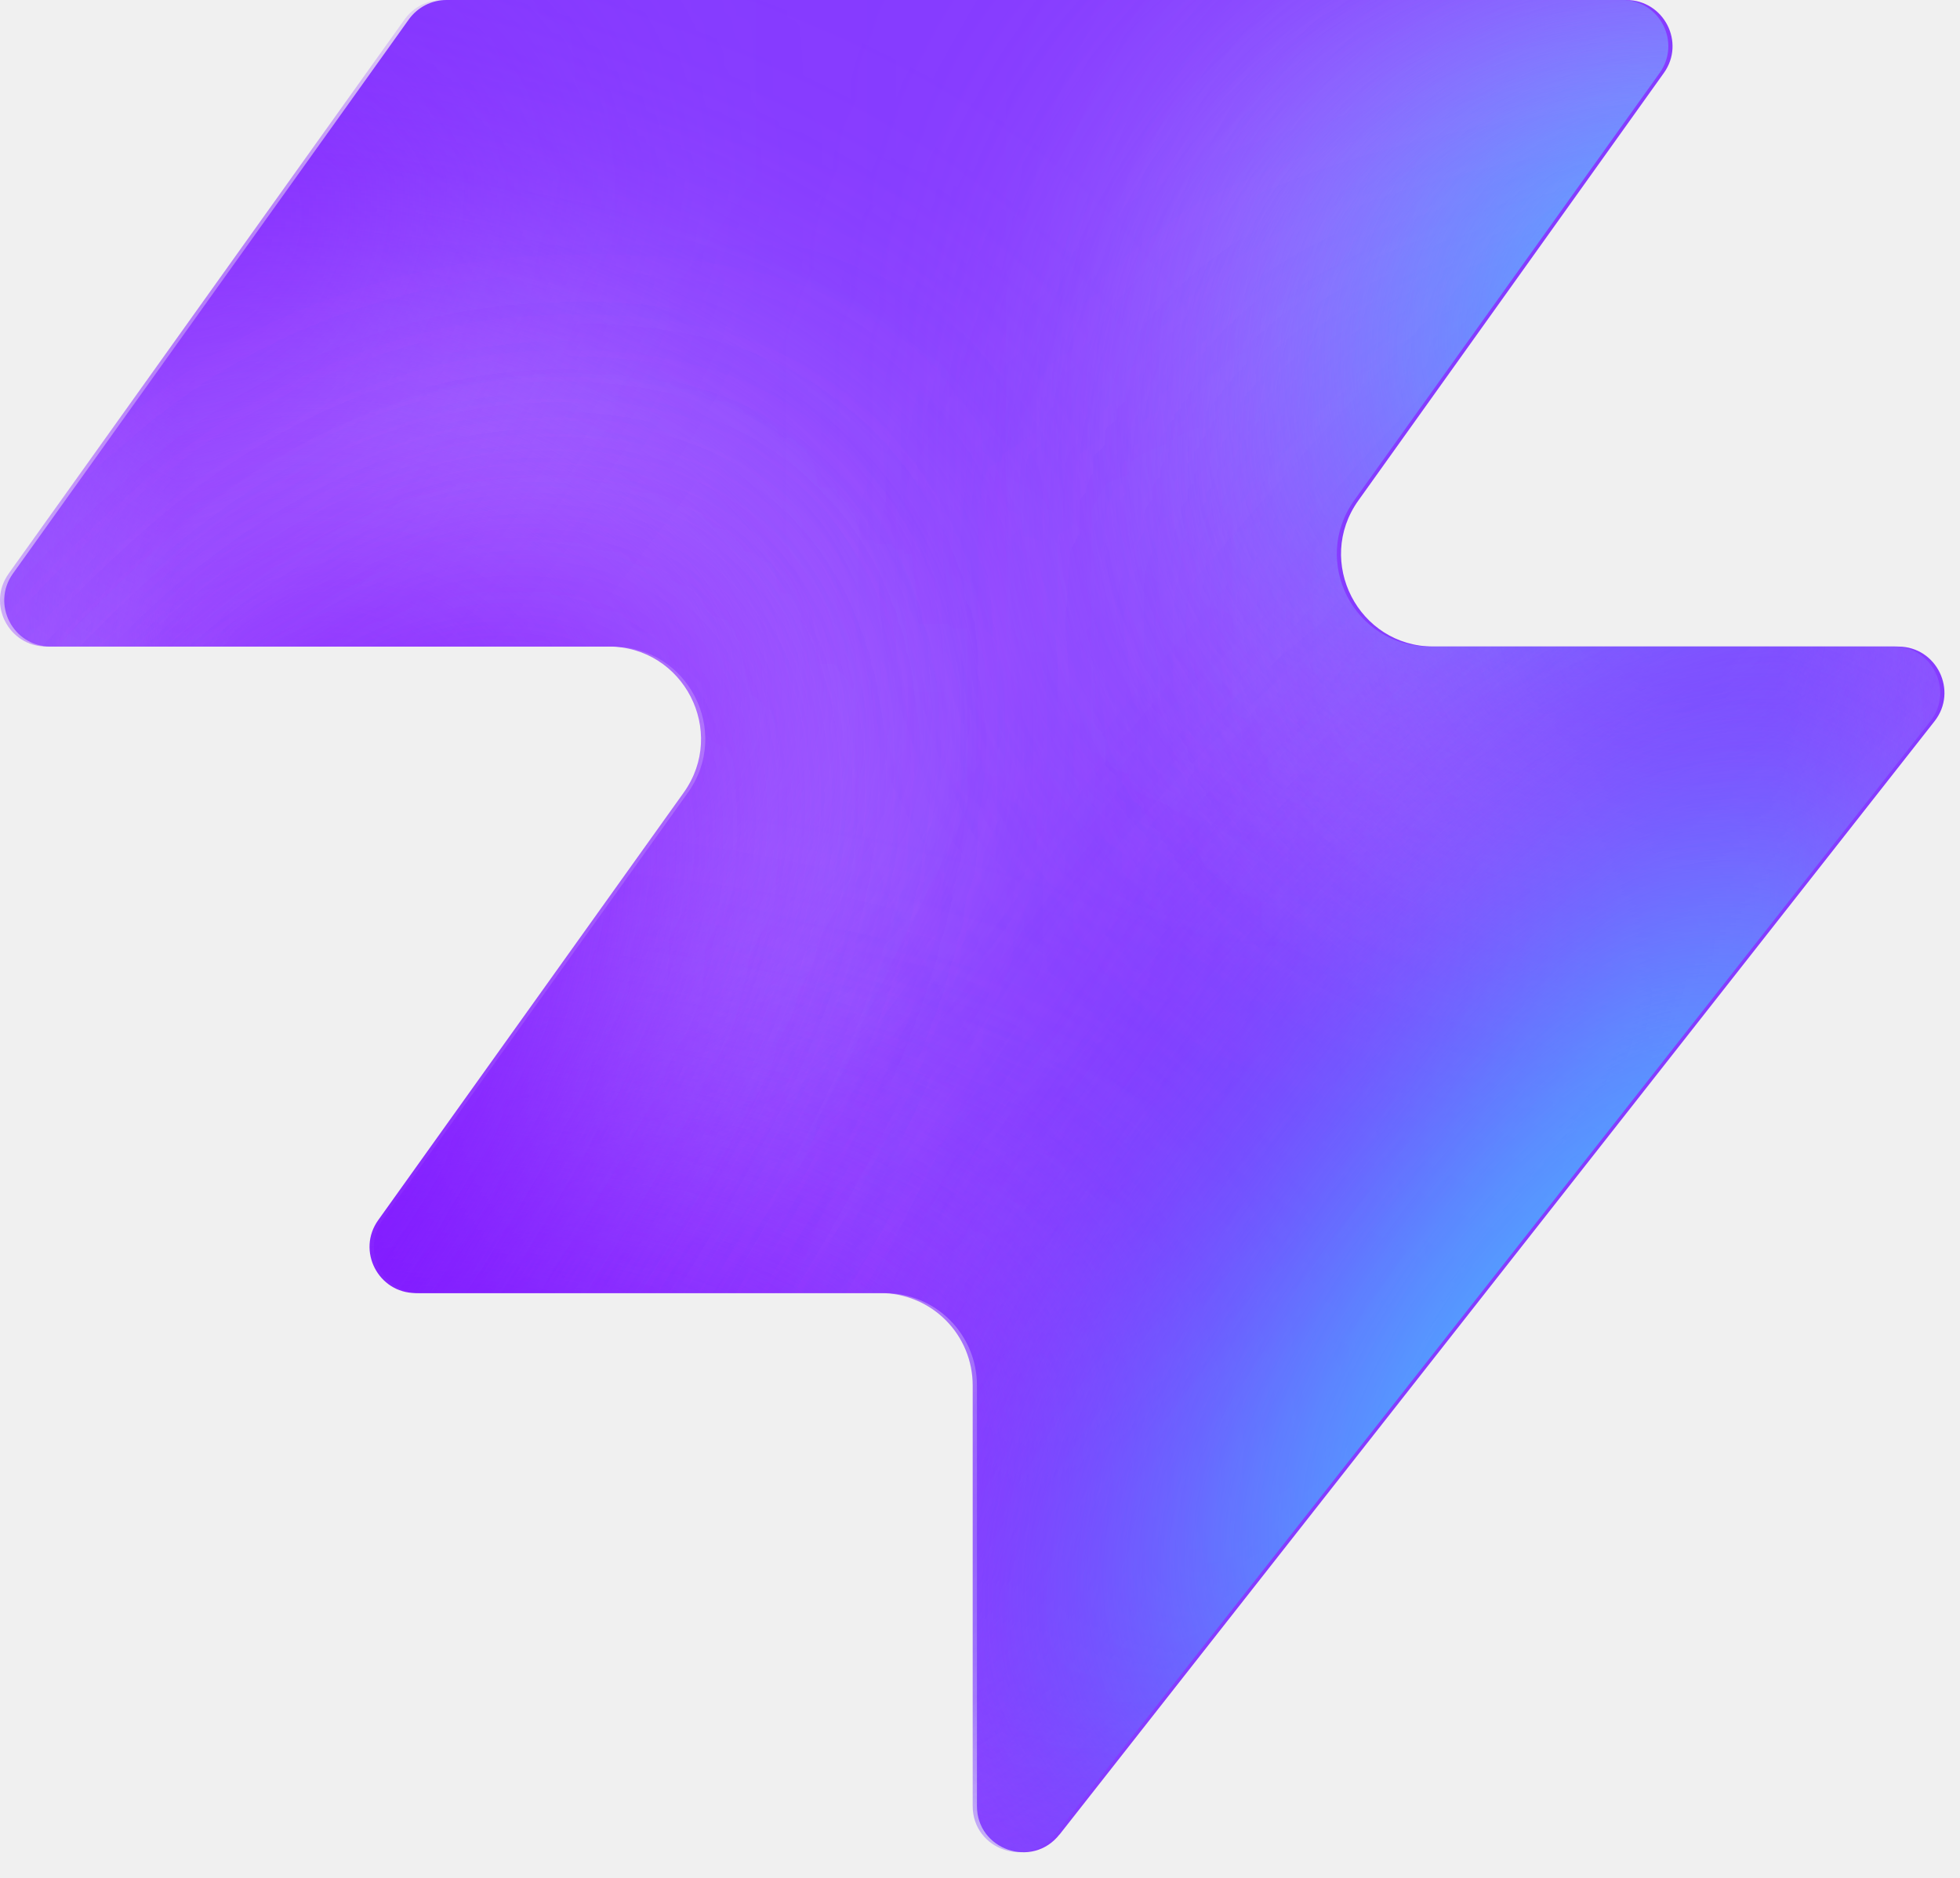
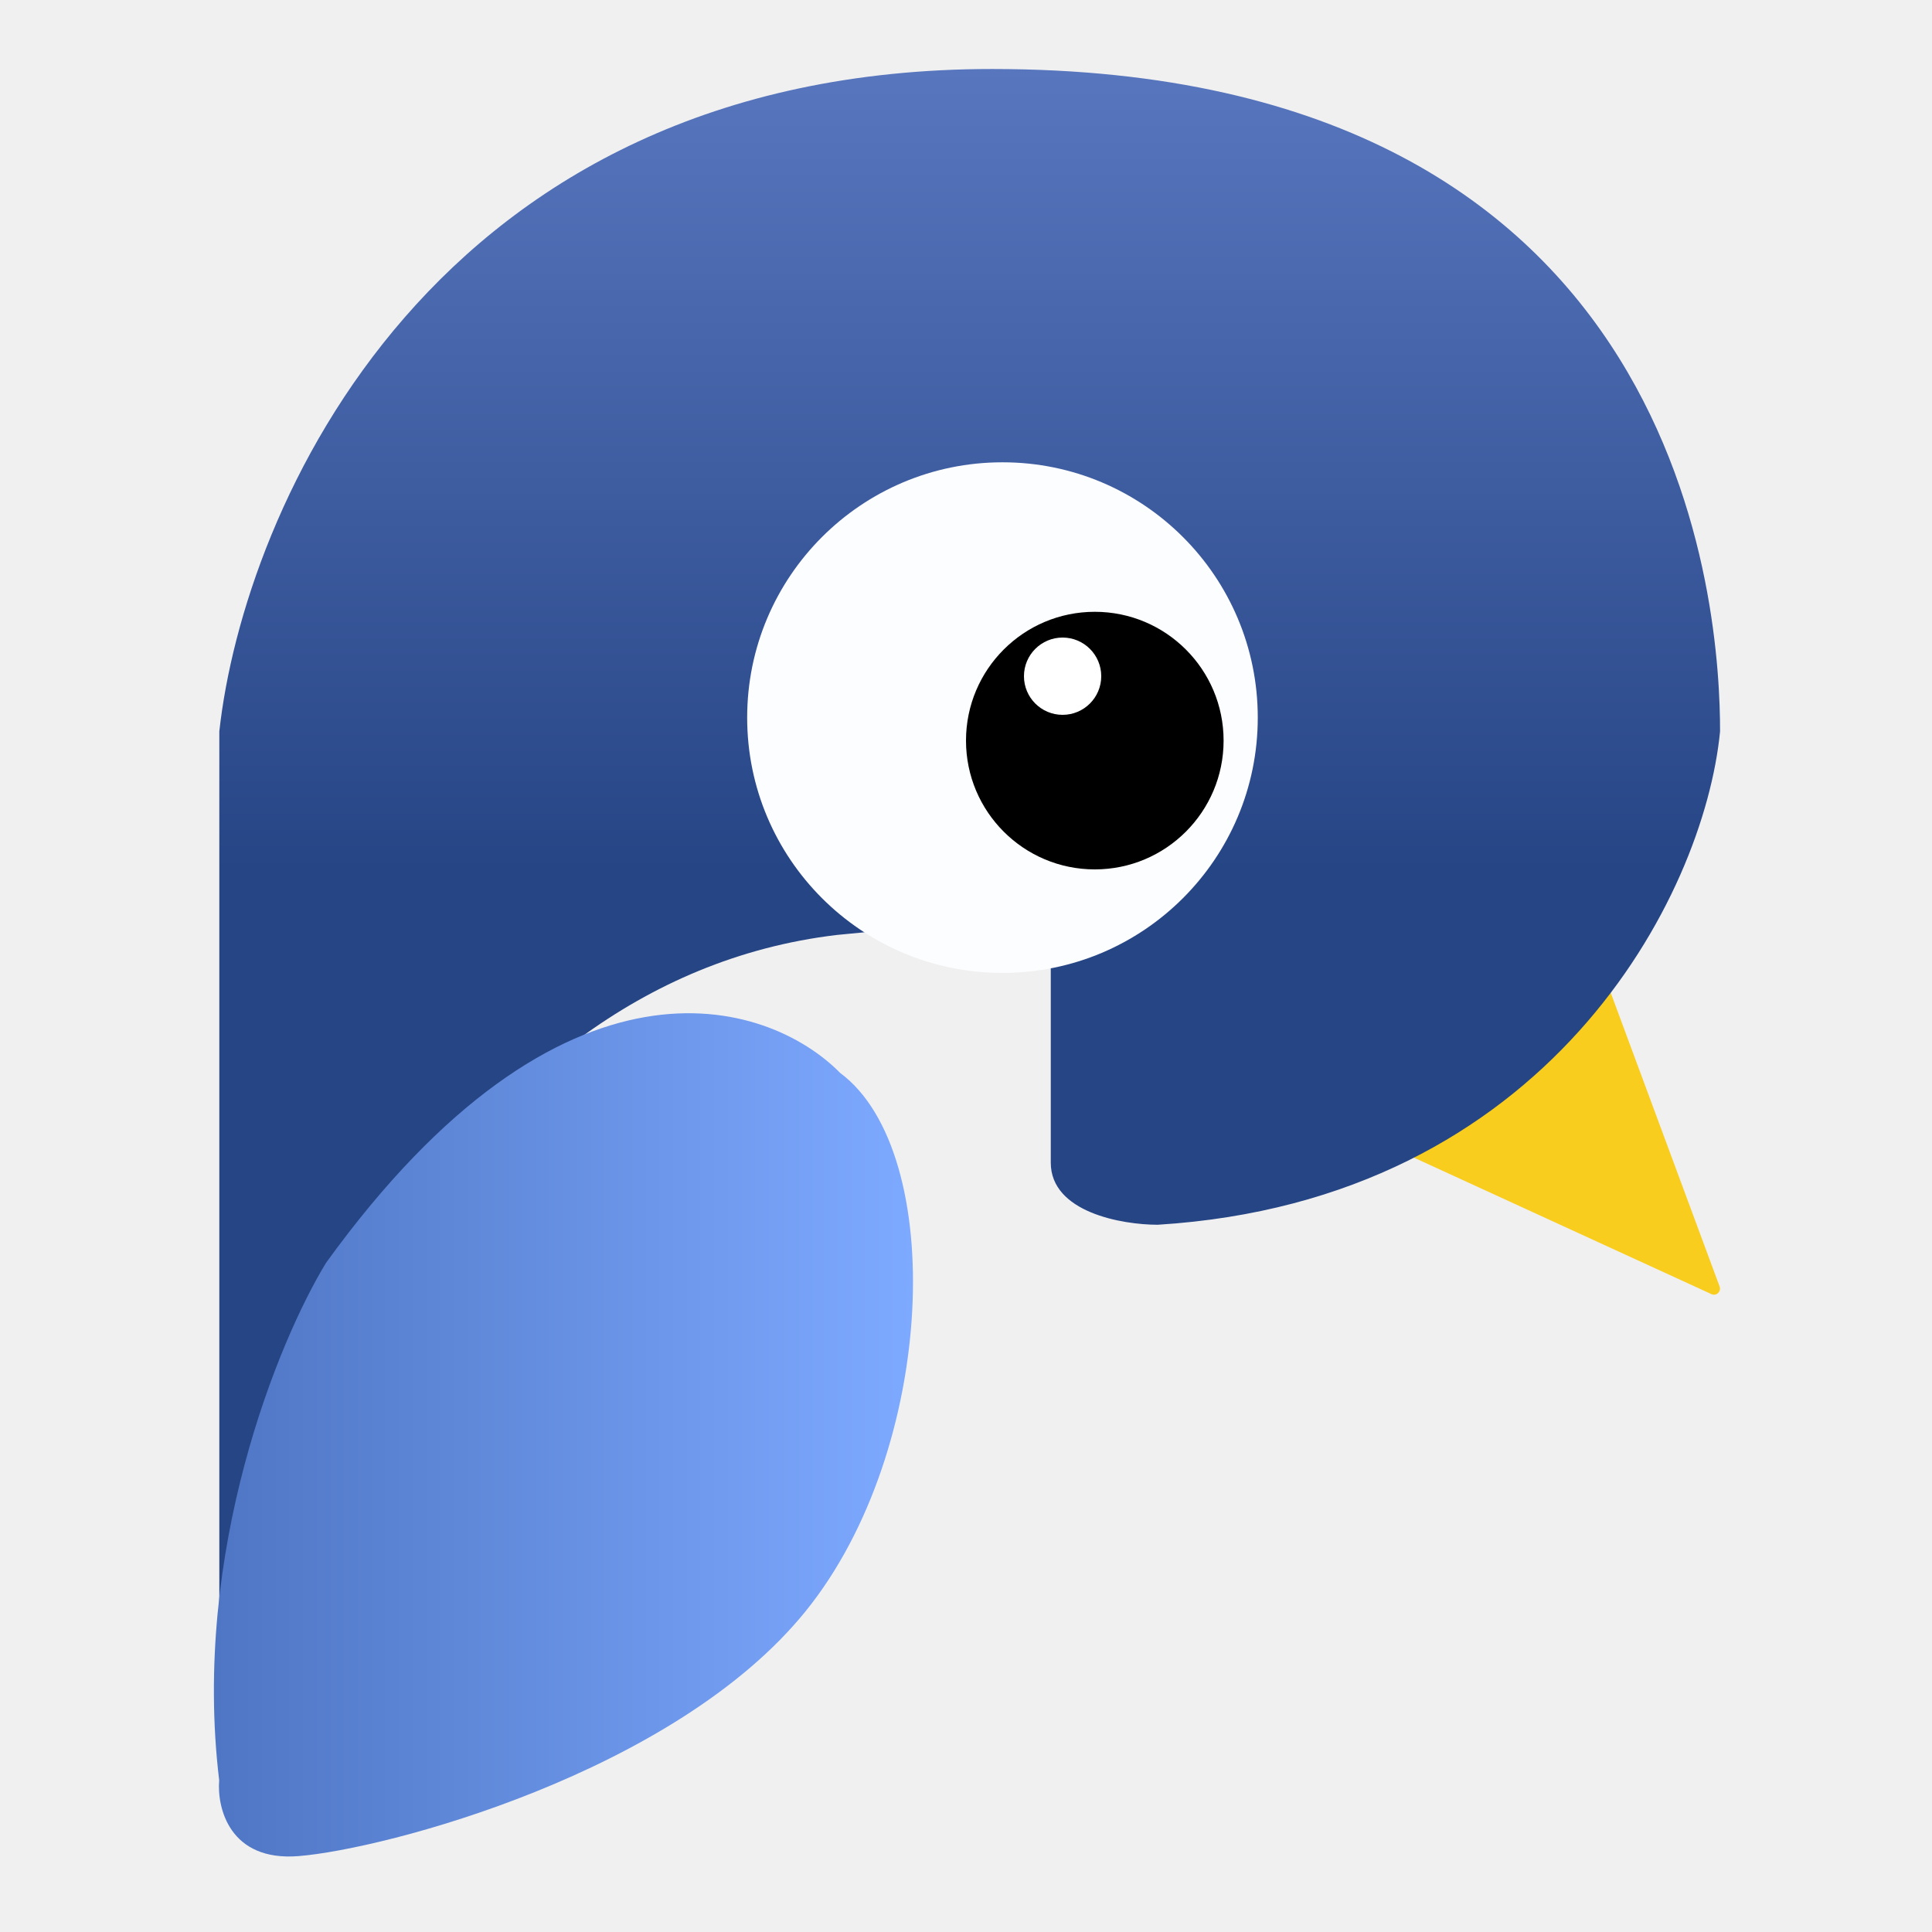
- <svg xmlns="http://www.w3.org/2000/svg" width="48" height="46" fill="none" viewBox="0 0 48 46">
-   <path fill="#863bff" d="M25.946 44.938c-.664.845-2.021.375-2.021-.698V33.937a2.26 2.26 0 0 0-2.262-2.262H10.287c-.92 0-1.456-1.04-.92-1.788l7.48-10.471c1.07-1.497 0-3.578-1.842-3.578H1.237c-.92 0-1.456-1.04-.92-1.788L10.013.474c.214-.297.556-.474.92-.474h28.894c.92 0 1.456 1.04.92 1.788l-7.48 10.471c-1.07 1.498 0 3.579 1.842 3.579h11.377c.943 0 1.473 1.088.89 1.83L25.947 44.94z" style="fill:#863bff;fill:color(display-p3 .525 .23 1);fill-opacity:1" />
-   <mask id="a" width="48" height="46" x="0" y="0" maskUnits="userSpaceOnUse" style="mask-type:alpha">
-     <path fill="#000" d="M25.842 44.938c-.664.844-2.021.375-2.021-.698V33.937a2.26 2.26 0 0 0-2.262-2.262H10.183c-.92 0-1.456-1.04-.92-1.788l7.48-10.471c1.07-1.498 0-3.579-1.842-3.579H1.133c-.92 0-1.456-1.04-.92-1.787L9.91.473c.214-.297.556-.474.92-.474h28.894c.92 0 1.456 1.04.92 1.788l-7.48 10.471c-1.07 1.498 0 3.578 1.842 3.578h11.377c.943 0 1.473 1.088.89 1.832L25.843 44.94z" style="fill:#000;fill-opacity:1" />
-   </mask>
-   <g mask="url(#a)">
-     <g filter="url(#b)">
-       <ellipse cx="5.508" cy="14.704" fill="#ede6ff" rx="5.508" ry="14.704" style="fill:#ede6ff;fill:color(display-p3 .927 .903 1);fill-opacity:1" transform="matrix(.00324 1 1 -.00324 -4.47 31.516)" />
-     </g>
-     <g filter="url(#c)">
-       <ellipse cx="10.399" cy="29.851" fill="#ede6ff" rx="10.399" ry="29.851" style="fill:#ede6ff;fill:color(display-p3 .927 .903 1);fill-opacity:1" transform="matrix(.00324 1 1 -.00324 -39.328 7.883)" />
-     </g>
-     <g filter="url(#d)">
-       <ellipse cx="5.508" cy="30.487" fill="#7e14ff" rx="5.508" ry="30.487" style="fill:#7e14ff;fill:color(display-p3 .492 .077 1);fill-opacity:1" transform="rotate(89.814 -25.913 -14.639)scale(1 -1)" />
-     </g>
-     <g filter="url(#e)">
-       <ellipse cx="5.508" cy="30.599" fill="#7e14ff" rx="5.508" ry="30.599" style="fill:#7e14ff;fill:color(display-p3 .492 .077 1);fill-opacity:1" transform="rotate(89.814 -32.644 -3.334)scale(1 -1)" />
-     </g>
-     <g filter="url(#f)">
-       <ellipse cx="5.508" cy="30.599" fill="#7e14ff" rx="5.508" ry="30.599" style="fill:#7e14ff;fill:color(display-p3 .492 .077 1);fill-opacity:1" transform="matrix(.00324 1 1 -.00324 -34.34 30.47)" />
-     </g>
-     <g filter="url(#g)">
-       <ellipse cx="14.072" cy="22.078" fill="#ede6ff" rx="14.072" ry="22.078" style="fill:#ede6ff;fill:color(display-p3 .927 .903 1);fill-opacity:1" transform="rotate(93.35 24.506 48.493)scale(-1 1)" />
-     </g>
-     <g filter="url(#h)">
-       <ellipse cx="3.47" cy="21.501" fill="#7e14ff" rx="3.47" ry="21.501" style="fill:#7e14ff;fill:color(display-p3 .492 .077 1);fill-opacity:1" transform="rotate(89.009 28.708 47.59)scale(-1 1)" />
-     </g>
-     <g filter="url(#i)">
-       <ellipse cx="3.47" cy="21.501" fill="#7e14ff" rx="3.47" ry="21.501" style="fill:#7e14ff;fill:color(display-p3 .492 .077 1);fill-opacity:1" transform="rotate(89.009 28.708 47.59)scale(-1 1)" />
-     </g>
-     <g filter="url(#j)">
-       <ellipse cx=".387" cy="8.972" fill="#7e14ff" rx="4.407" ry="29.108" style="fill:#7e14ff;fill:color(display-p3 .492 .077 1);fill-opacity:1" transform="rotate(39.51 .387 8.972)" />
-     </g>
-     <g filter="url(#k)">
-       <ellipse cx="47.523" cy="-6.092" fill="#7e14ff" rx="4.407" ry="29.108" style="fill:#7e14ff;fill:color(display-p3 .492 .077 1);fill-opacity:1" transform="rotate(37.892 47.523 -6.092)" />
-     </g>
-     <g filter="url(#l)">
-       <ellipse cx="41.412" cy="6.333" fill="#47bfff" rx="5.971" ry="9.665" style="fill:#47bfff;fill:color(display-p3 .28 .748 1);fill-opacity:1" transform="rotate(37.892 41.412 6.333)" />
-     </g>
-     <g filter="url(#m)">
-       <ellipse cx="-1.879" cy="38.332" fill="#7e14ff" rx="4.407" ry="29.108" style="fill:#7e14ff;fill:color(display-p3 .492 .077 1);fill-opacity:1" transform="rotate(37.892 -1.88 38.332)" />
-     </g>
-     <g filter="url(#n)">
-       <ellipse cx="-1.879" cy="38.332" fill="#7e14ff" rx="4.407" ry="29.108" style="fill:#7e14ff;fill:color(display-p3 .492 .077 1);fill-opacity:1" transform="rotate(37.892 -1.88 38.332)" />
-     </g>
-     <g filter="url(#o)">
-       <ellipse cx="35.651" cy="29.907" fill="#7e14ff" rx="4.407" ry="29.108" style="fill:#7e14ff;fill:color(display-p3 .492 .077 1);fill-opacity:1" transform="rotate(37.892 35.651 29.907)" />
-     </g>
-     <g filter="url(#p)">
-       <ellipse cx="38.418" cy="32.4" fill="#47bfff" rx="5.971" ry="15.297" style="fill:#47bfff;fill:color(display-p3 .28 .748 1);fill-opacity:1" transform="rotate(37.892 38.418 32.4)" />
-     </g>
-   </g>
+ <svg xmlns="http://www.w3.org/2000/svg" width="300" height="300" viewBox="0 0 300 300" fill="none">
+   <path d="M267.015 199.75C267.308 200.543 266.518 201.303 265.761 200.956L219 179.505C231.912 172.415 242.022 163.042 249.685 153L267.015 199.75Z" fill="#F9CD1D" />
+   <path d="M34.056 113.571V259.821C40.484 224.643 68.663 152.464 129.949 145.179L146.556 143.571H163.163V180.536C163.163 188.25 174.234 190.179 179.77 190.179C240.306 186.429 264.591 139.286 267.091 113.571C267.091 95.893 262.806 10.714 154.056 10.714C67.056 10.714 37.806 79.286 34.056 113.571Z" fill="url(#paint0_linear_123_156)" />
+   <path d="M34.033 276.429C33.676 280.714 35.641 289.072 46.355 288.214C59.748 287.143 104.748 275.357 125.105 250.179C145.462 225 147.069 178.929 130.462 166.607C119.212 155.179 87.498 145.072 50.641 196.072C43.319 208.036 29.748 240.857 34.033 276.429Z" fill="url(#paint1_linear_123_156)" />
+   <circle cx="155.663" cy="111.429" r="39.643" fill="#FCFDFF" />
+   <circle cx="170" cy="115" r="20" fill="black" />
+   <circle cx="165" cy="105" r="6" fill="white" />
  <defs>
-     <filter id="b" width="60.045" height="41.654" x="-19.77" y="16.149" color-interpolation-filters="sRGB" filterUnits="userSpaceOnUse">
-       <feFlood flood-opacity="0" result="BackgroundImageFix" />
-       <feBlend in="SourceGraphic" in2="BackgroundImageFix" result="shape" />
-       <feGaussianBlur result="effect1_foregroundBlur_2002_17158" stdDeviation="7.659" />
-     </filter>
-     <filter id="c" width="90.34" height="51.437" x="-54.613" y="-7.533" color-interpolation-filters="sRGB" filterUnits="userSpaceOnUse">
-       <feFlood flood-opacity="0" result="BackgroundImageFix" />
-       <feBlend in="SourceGraphic" in2="BackgroundImageFix" result="shape" />
-       <feGaussianBlur result="effect1_foregroundBlur_2002_17158" stdDeviation="7.659" />
-     </filter>
-     <filter id="d" width="79.355" height="29.4" x="-49.64" y="2.03" color-interpolation-filters="sRGB" filterUnits="userSpaceOnUse">
-       <feFlood flood-opacity="0" result="BackgroundImageFix" />
-       <feBlend in="SourceGraphic" in2="BackgroundImageFix" result="shape" />
-       <feGaussianBlur result="effect1_foregroundBlur_2002_17158" stdDeviation="4.596" />
-     </filter>
-     <filter id="e" width="79.579" height="29.4" x="-45.045" y="20.029" color-interpolation-filters="sRGB" filterUnits="userSpaceOnUse">
-       <feFlood flood-opacity="0" result="BackgroundImageFix" />
-       <feBlend in="SourceGraphic" in2="BackgroundImageFix" result="shape" />
-       <feGaussianBlur result="effect1_foregroundBlur_2002_17158" stdDeviation="4.596" />
-     </filter>
-     <filter id="f" width="79.579" height="29.4" x="-43.513" y="21.178" color-interpolation-filters="sRGB" filterUnits="userSpaceOnUse">
-       <feFlood flood-opacity="0" result="BackgroundImageFix" />
-       <feBlend in="SourceGraphic" in2="BackgroundImageFix" result="shape" />
-       <feGaussianBlur result="effect1_foregroundBlur_2002_17158" stdDeviation="4.596" />
-     </filter>
-     <filter id="g" width="74.749" height="58.852" x="15.756" y="-17.901" color-interpolation-filters="sRGB" filterUnits="userSpaceOnUse">
-       <feFlood flood-opacity="0" result="BackgroundImageFix" />
-       <feBlend in="SourceGraphic" in2="BackgroundImageFix" result="shape" />
-       <feGaussianBlur result="effect1_foregroundBlur_2002_17158" stdDeviation="7.659" />
-     </filter>
-     <filter id="h" width="61.377" height="25.362" x="23.548" y="2.284" color-interpolation-filters="sRGB" filterUnits="userSpaceOnUse">
-       <feFlood flood-opacity="0" result="BackgroundImageFix" />
-       <feBlend in="SourceGraphic" in2="BackgroundImageFix" result="shape" />
-       <feGaussianBlur result="effect1_foregroundBlur_2002_17158" stdDeviation="4.596" />
-     </filter>
-     <filter id="i" width="61.377" height="25.362" x="23.548" y="2.284" color-interpolation-filters="sRGB" filterUnits="userSpaceOnUse">
-       <feFlood flood-opacity="0" result="BackgroundImageFix" />
-       <feBlend in="SourceGraphic" in2="BackgroundImageFix" result="shape" />
-       <feGaussianBlur result="effect1_foregroundBlur_2002_17158" stdDeviation="4.596" />
-     </filter>
-     <filter id="j" width="56.045" height="63.649" x="-27.636" y="-22.853" color-interpolation-filters="sRGB" filterUnits="userSpaceOnUse">
-       <feFlood flood-opacity="0" result="BackgroundImageFix" />
-       <feBlend in="SourceGraphic" in2="BackgroundImageFix" result="shape" />
-       <feGaussianBlur result="effect1_foregroundBlur_2002_17158" stdDeviation="4.596" />
-     </filter>
-     <filter id="k" width="54.814" height="64.646" x="20.116" y="-38.415" color-interpolation-filters="sRGB" filterUnits="userSpaceOnUse">
-       <feFlood flood-opacity="0" result="BackgroundImageFix" />
-       <feBlend in="SourceGraphic" in2="BackgroundImageFix" result="shape" />
-       <feGaussianBlur result="effect1_foregroundBlur_2002_17158" stdDeviation="4.596" />
-     </filter>
-     <filter id="l" width="33.541" height="35.313" x="24.641" y="-11.323" color-interpolation-filters="sRGB" filterUnits="userSpaceOnUse">
-       <feFlood flood-opacity="0" result="BackgroundImageFix" />
-       <feBlend in="SourceGraphic" in2="BackgroundImageFix" result="shape" />
-       <feGaussianBlur result="effect1_foregroundBlur_2002_17158" stdDeviation="4.596" />
-     </filter>
-     <filter id="m" width="54.814" height="64.646" x="-29.286" y="6.009" color-interpolation-filters="sRGB" filterUnits="userSpaceOnUse">
-       <feFlood flood-opacity="0" result="BackgroundImageFix" />
-       <feBlend in="SourceGraphic" in2="BackgroundImageFix" result="shape" />
-       <feGaussianBlur result="effect1_foregroundBlur_2002_17158" stdDeviation="4.596" />
-     </filter>
-     <filter id="n" width="54.814" height="64.646" x="-29.286" y="6.009" color-interpolation-filters="sRGB" filterUnits="userSpaceOnUse">
-       <feFlood flood-opacity="0" result="BackgroundImageFix" />
-       <feBlend in="SourceGraphic" in2="BackgroundImageFix" result="shape" />
-       <feGaussianBlur result="effect1_foregroundBlur_2002_17158" stdDeviation="4.596" />
-     </filter>
-     <filter id="o" width="54.814" height="64.646" x="8.244" y="-2.416" color-interpolation-filters="sRGB" filterUnits="userSpaceOnUse">
-       <feFlood flood-opacity="0" result="BackgroundImageFix" />
-       <feBlend in="SourceGraphic" in2="BackgroundImageFix" result="shape" />
-       <feGaussianBlur result="effect1_foregroundBlur_2002_17158" stdDeviation="4.596" />
-     </filter>
-     <filter id="p" width="39.409" height="43.623" x="18.713" y="10.588" color-interpolation-filters="sRGB" filterUnits="userSpaceOnUse">
-       <feFlood flood-opacity="0" result="BackgroundImageFix" />
-       <feBlend in="SourceGraphic" in2="BackgroundImageFix" result="shape" />
-       <feGaussianBlur result="effect1_foregroundBlur_2002_17158" stdDeviation="4.596" />
-     </filter>
+     <linearGradient id="paint0_linear_123_156" x1="150.574" y1="10.714" x2="150.574" y2="259.821" gradientUnits="userSpaceOnUse">
+       <stop stop-color="#5876BE" />
+       <stop offset="0.5" stop-color="#264585" />
+     </linearGradient>
+     <linearGradient id="paint1_linear_123_156" x1="141.768" y1="222.805" x2="33.214" y2="222.805" gradientUnits="userSpaceOnUse">
+       <stop stop-color="#7DA9FF" />
+       <stop offset="1" stop-color="#4F76C4" />
+     </linearGradient>
  </defs>
</svg>
